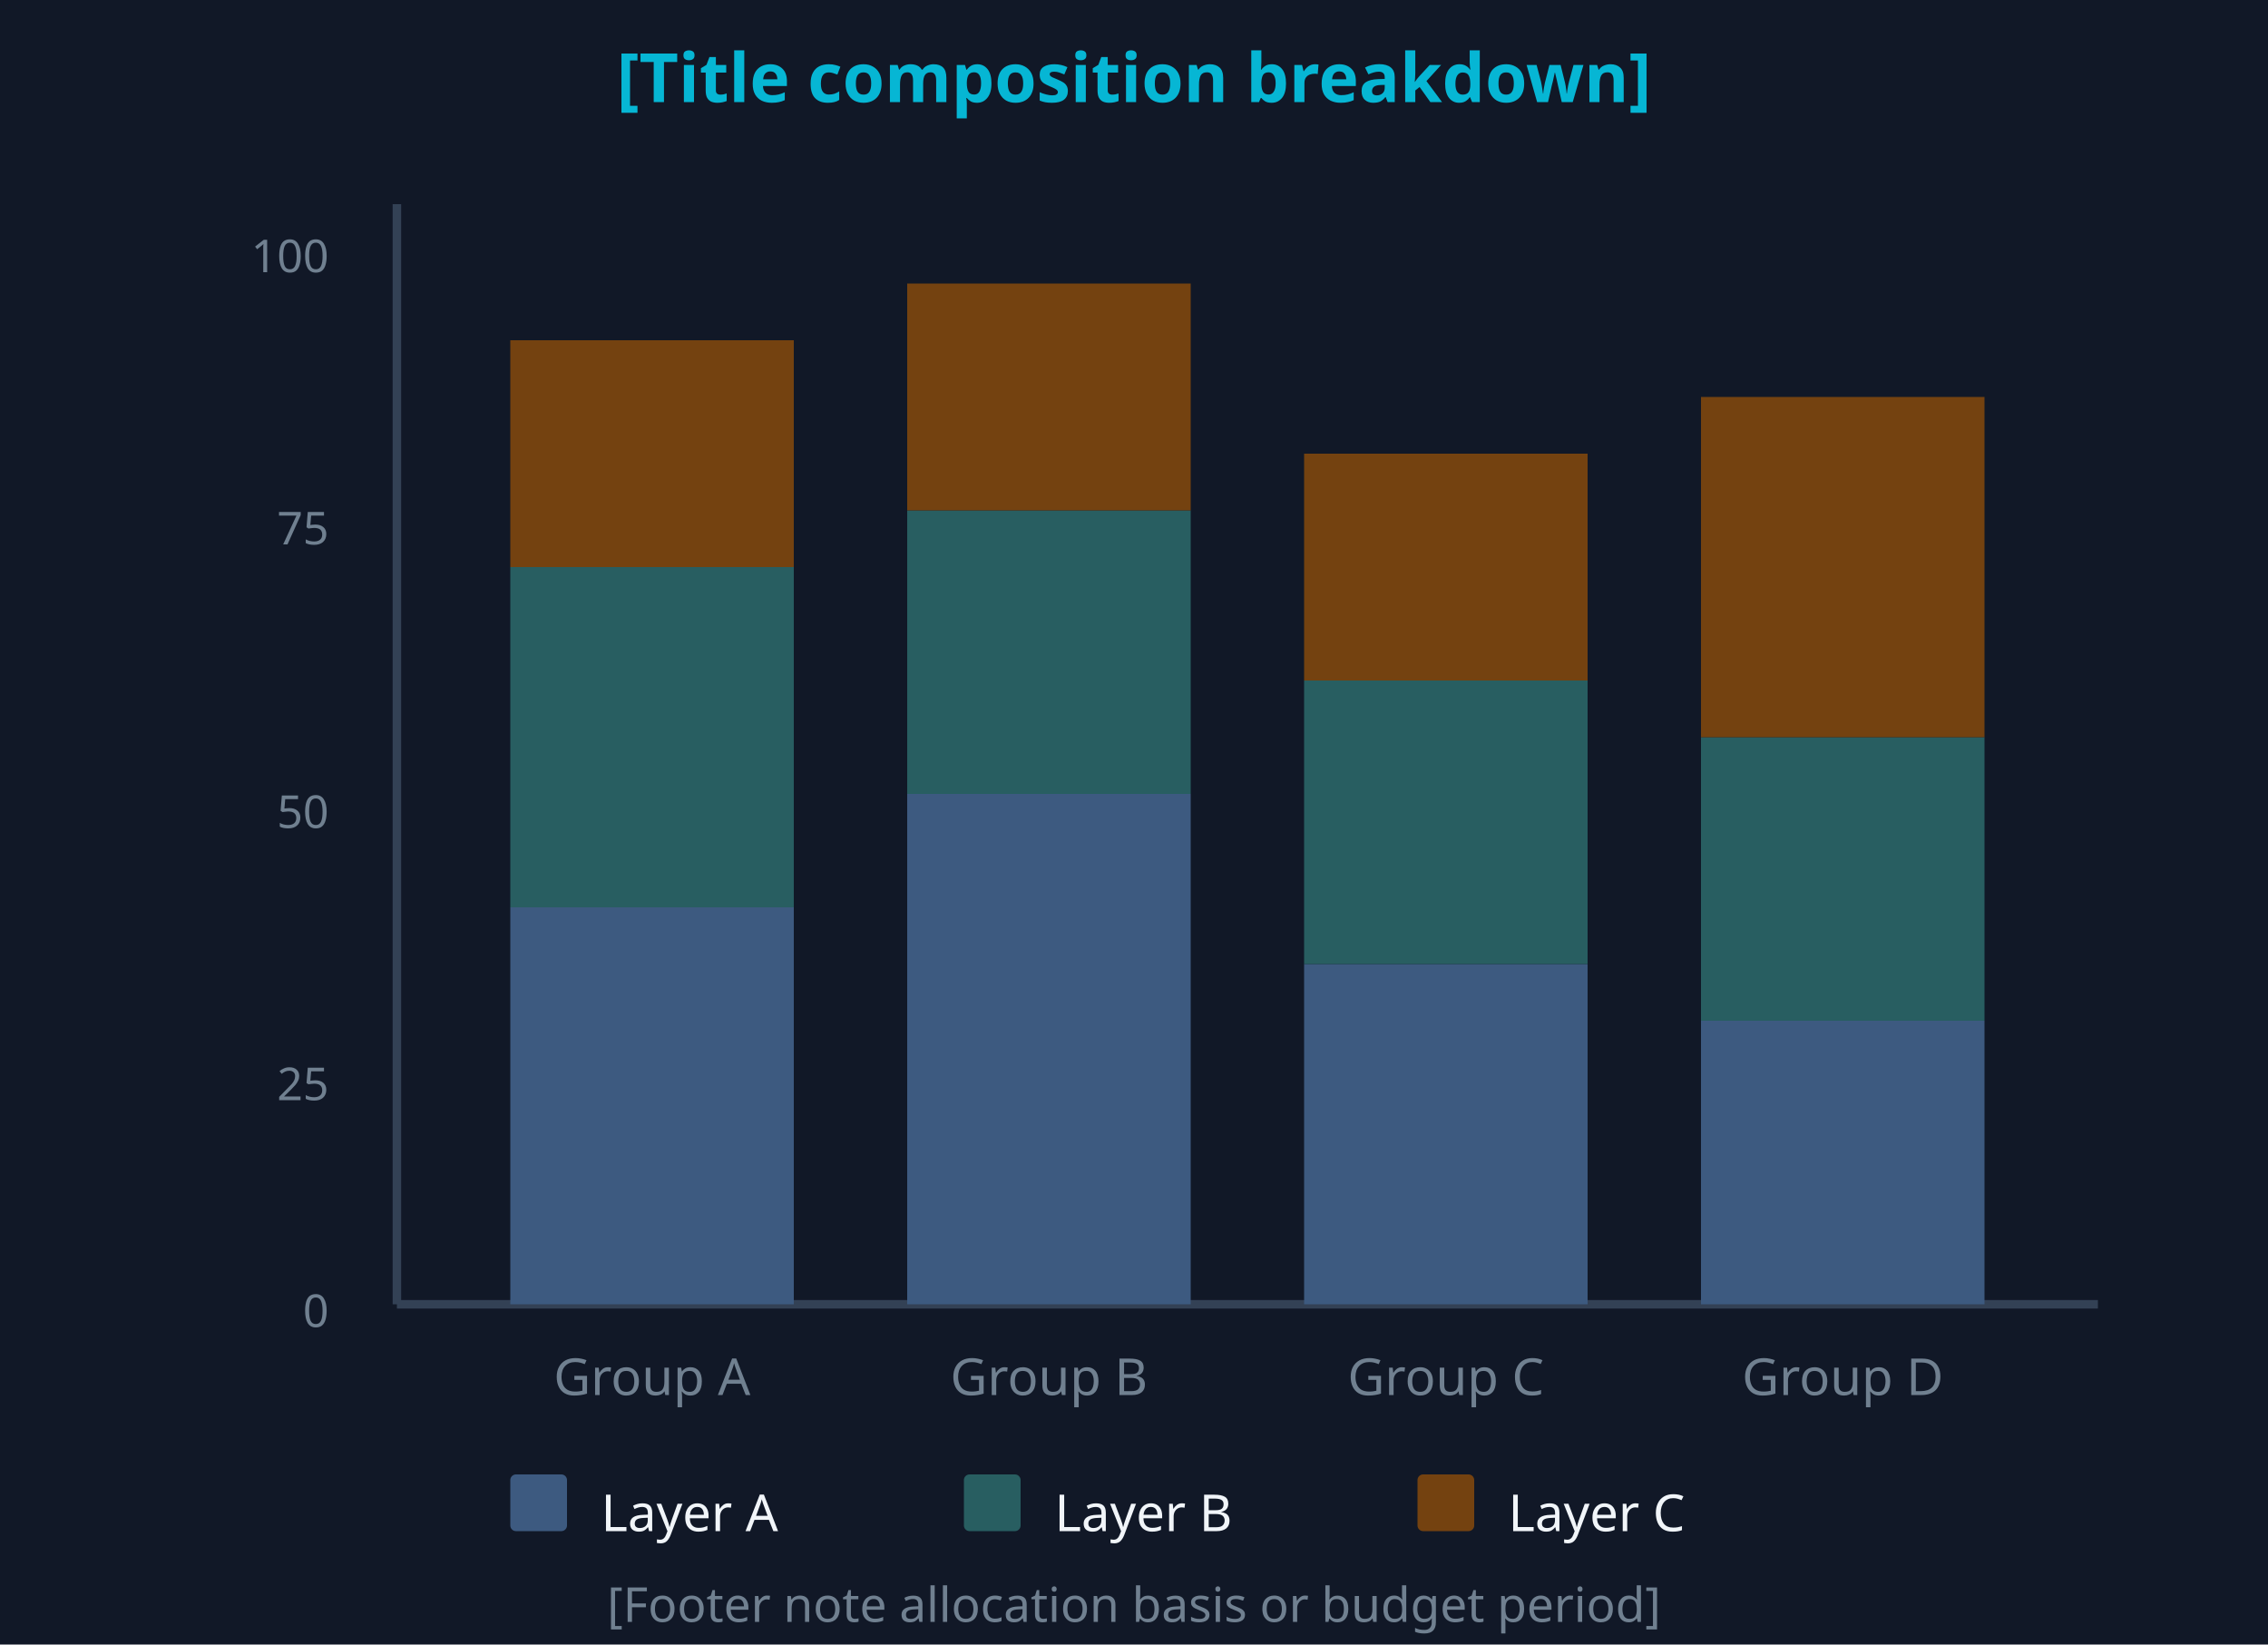
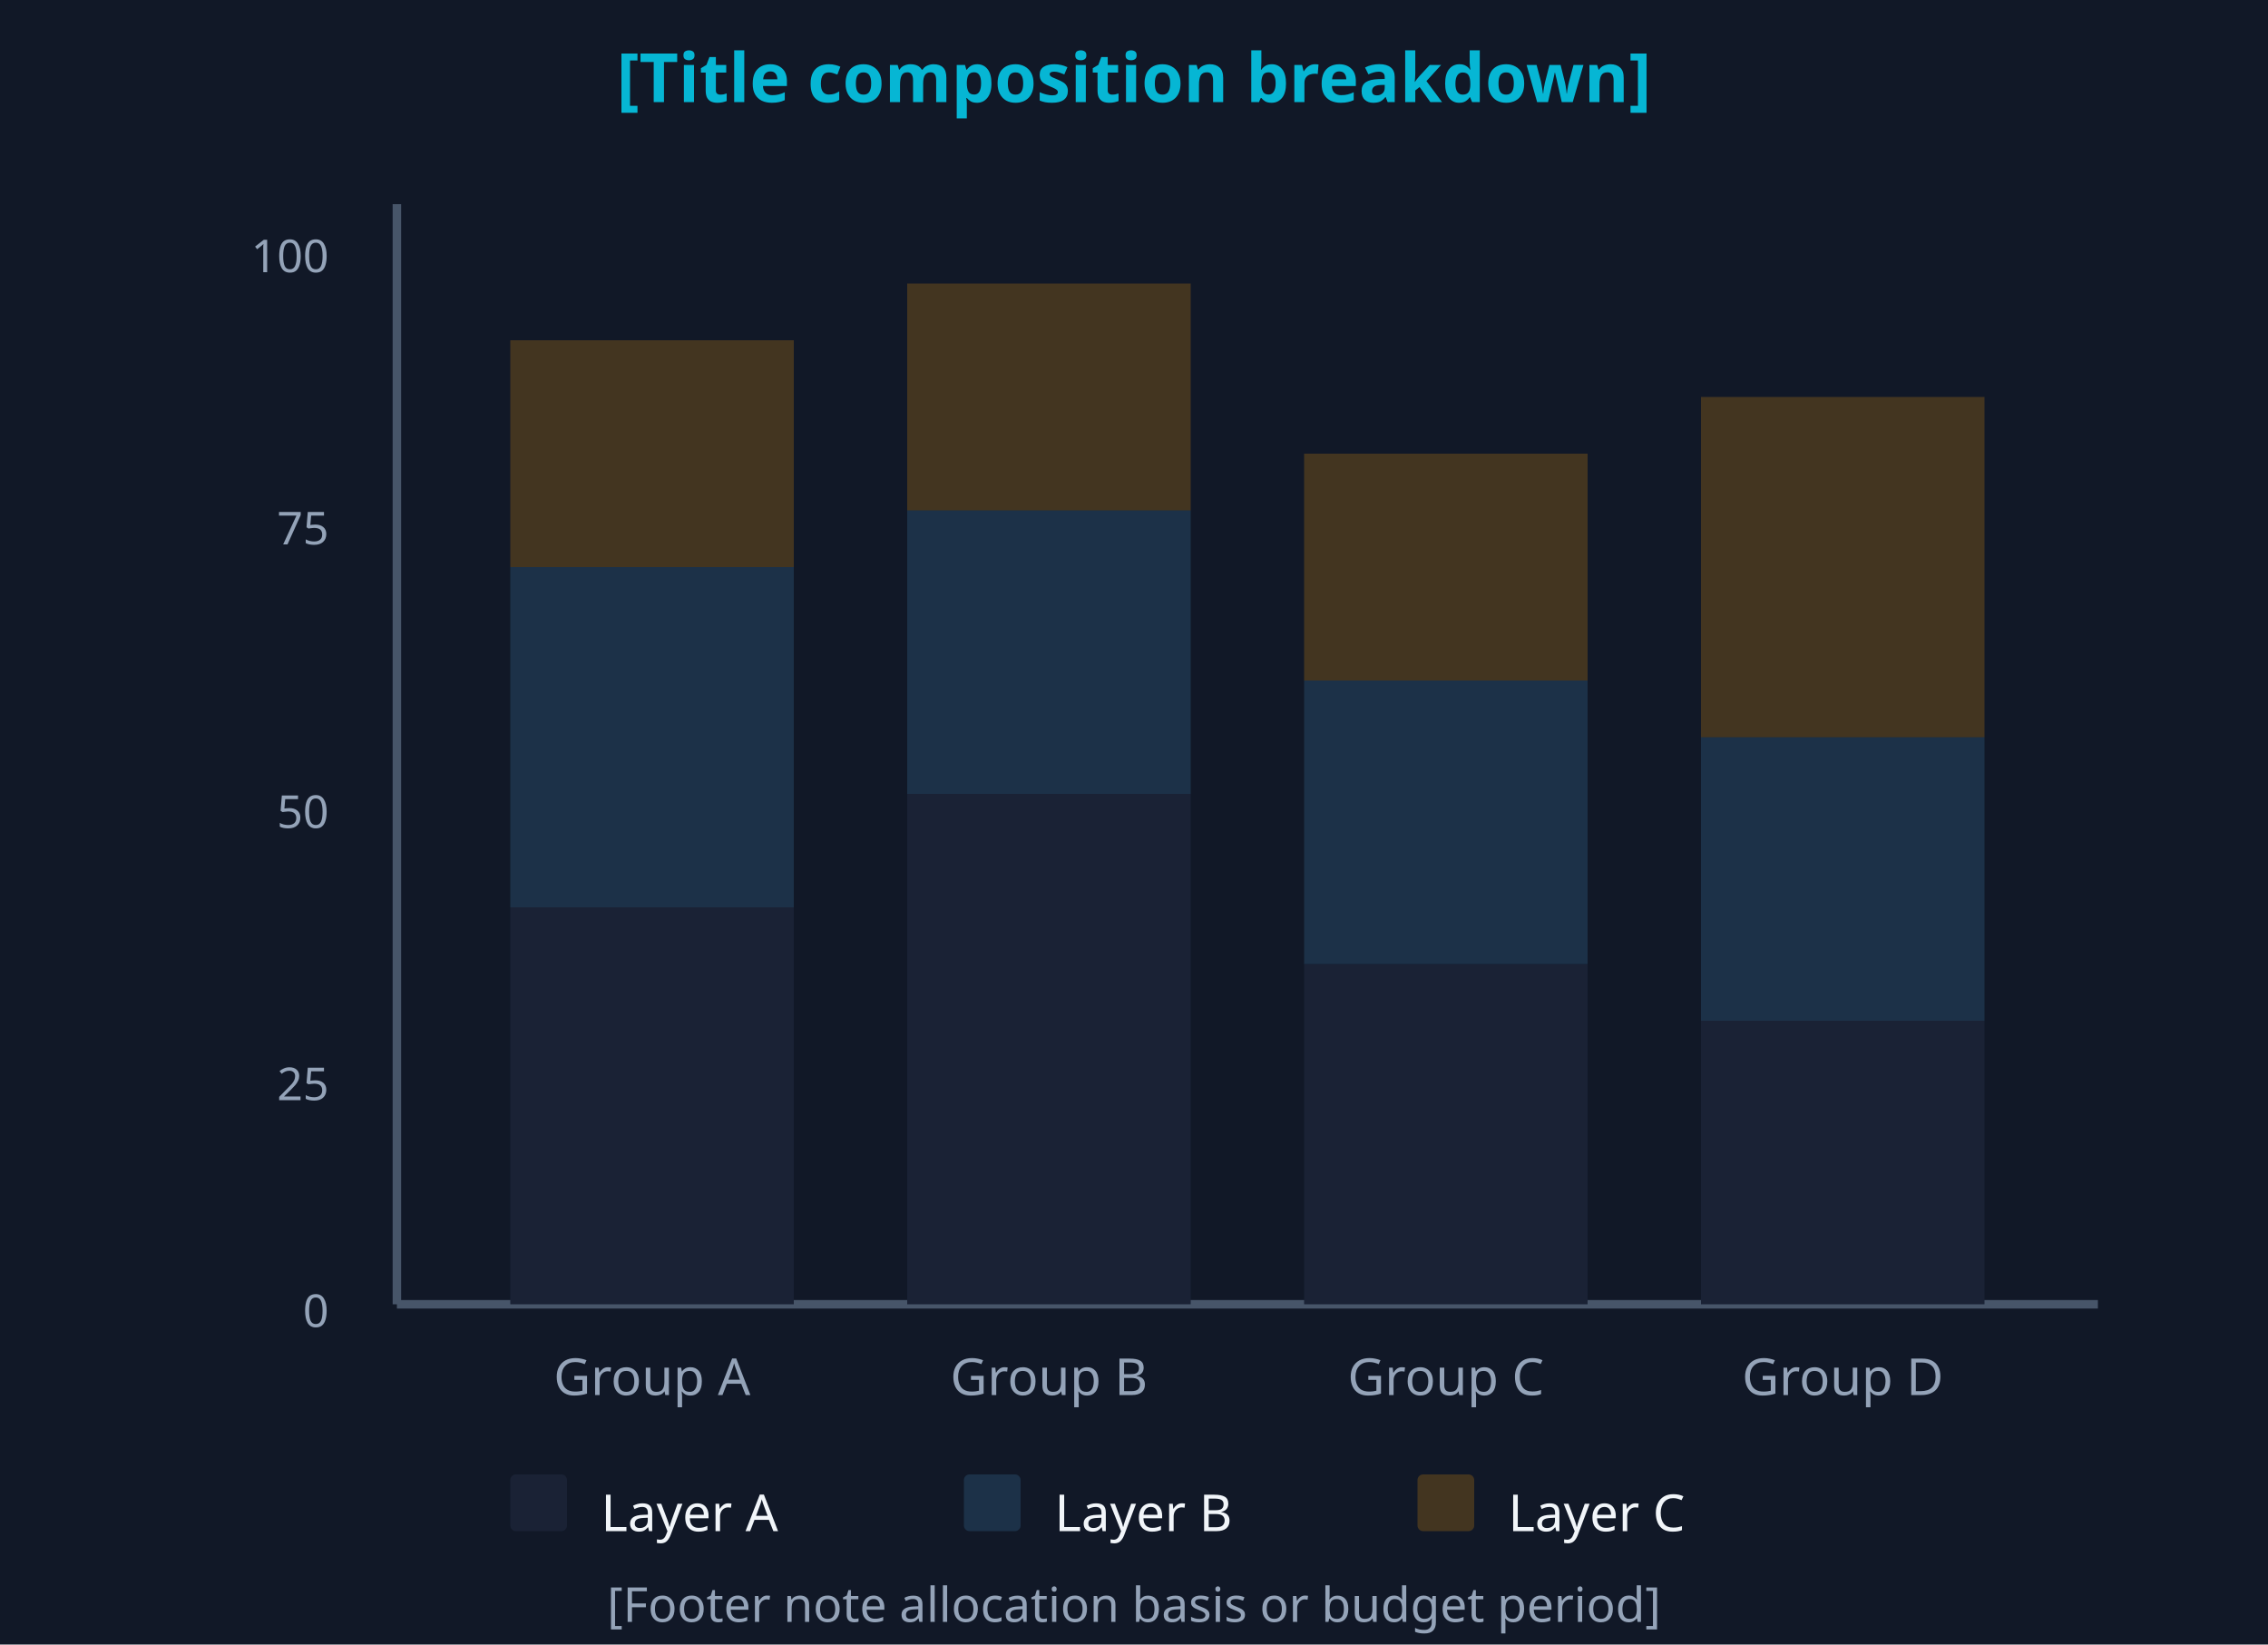
<svg xmlns="http://www.w3.org/2000/svg" viewBox="0 0 400 290" width="400" height="290" role="img" aria-labelledby="title desc">
  <rect width="100%" height="100%" fill="#111827" />
  <g font-family="system-ui, Segoe UI, sans-serif">
    <text x="200" y="18" text-anchor="middle" font-weight="700" font-size="12" fill="#06B6D4">[Title  composition breakdown]</text>
-     <line x1="70" y1="36" x2="70" y2="230" stroke="#334155" stroke-width="1.5" />
-     <text x="58" y="48" text-anchor="end" font-size="8" fill="#708090">100</text>
-     <text x="58" y="96" text-anchor="end" font-size="8" fill="#708090">75</text>
-     <text x="58" y="146" text-anchor="end" font-size="8" fill="#708090">50</text>
-     <text x="58" y="194" text-anchor="end" font-size="8" fill="#708090">25</text>
-     <text x="58" y="234" text-anchor="end" font-size="8" fill="#708090">0</text>
-     <line x1="70" y1="230" x2="370" y2="230" stroke="#334155" stroke-width="1.5" />
+     <line x1="70" y1="36" x2="70" y2="230" stroke="#475569" stroke-width="1.5" />
+     <text x="58" y="48" text-anchor="end" font-size="8" fill="#94a3b8">100</text>
+     <text x="58" y="96" text-anchor="end" font-size="8" fill="#94a3b8">75</text>
+     <text x="58" y="146" text-anchor="end" font-size="8" fill="#94a3b8">50</text>
+     <text x="58" y="194" text-anchor="end" font-size="8" fill="#94a3b8">25</text>
+     <text x="58" y="234" text-anchor="end" font-size="8" fill="#94a3b8">0</text>
+     <line x1="70" y1="230" x2="370" y2="230" stroke="#475569" stroke-width="1.5" />
    <g data-node="Group A" pointer-events="all">
-       <rect x="90" y="160" width="50" height="70" rx="0" fill="#3d5a80" />
-       <rect x="90" y="100" width="50" height="60" rx="0" fill="#285e61" />
-       <rect x="90" y="60" width="50" height="40" rx="0" fill="#744210" />
-       <text x="115" y="246" text-anchor="middle" font-size="9" fill="#708090">Group A</text>
+       <rect x="90" y="160" width="50" height="70" rx="0" fill="#1a2235" />
+       <rect x="90" y="100" width="50" height="60" rx="0" fill="#1c3148" />
+       <rect x="90" y="60" width="50" height="40" rx="0" fill="rgba(245,158,11,0.22)" />
+       <text x="115" y="246" text-anchor="middle" font-size="9" fill="#94a3b8">Group A</text>
    </g>
    <g data-node="Group B" pointer-events="all">
-       <rect x="160" y="140" width="50" height="90" rx="0" fill="#3d5a80" />
-       <rect x="160" y="90" width="50" height="50" rx="0" fill="#285e61" />
-       <rect x="160" y="50" width="50" height="40" rx="0" fill="#744210" />
-       <text x="185" y="246" text-anchor="middle" font-size="9" fill="#708090">Group B</text>
+       <rect x="160" y="140" width="50" height="90" rx="0" fill="#1a2235" />
+       <rect x="160" y="90" width="50" height="50" rx="0" fill="#1c3148" />
+       <rect x="160" y="50" width="50" height="40" rx="0" fill="rgba(245,158,11,0.22)" />
+       <text x="185" y="246" text-anchor="middle" font-size="9" fill="#94a3b8">Group B</text>
    </g>
    <g data-node="Group C" pointer-events="all">
-       <rect x="230" y="170" width="50" height="60" rx="0" fill="#3d5a80" />
-       <rect x="230" y="120" width="50" height="50" rx="0" fill="#285e61" />
-       <rect x="230" y="80" width="50" height="40" rx="0" fill="#744210" />
-       <text x="255" y="246" text-anchor="middle" font-size="9" fill="#708090">Group C</text>
+       <rect x="230" y="170" width="50" height="60" rx="0" fill="#1a2235" />
+       <rect x="230" y="120" width="50" height="50" rx="0" fill="#1c3148" />
+       <rect x="230" y="80" width="50" height="40" rx="0" fill="rgba(245,158,11,0.22)" />
+       <text x="255" y="246" text-anchor="middle" font-size="9" fill="#94a3b8">Group C</text>
    </g>
    <g data-node="Group D" pointer-events="all">
-       <rect x="300" y="180" width="50" height="50" rx="0" fill="#3d5a80" />
-       <rect x="300" y="130" width="50" height="50" rx="0" fill="#285e61" />
-       <rect x="300" y="70" width="50" height="60" rx="0" fill="#744210" />
-       <text x="325" y="246" text-anchor="middle" font-size="9" fill="#708090">Group D</text>
+       <rect x="300" y="180" width="50" height="50" rx="0" fill="#1a2235" />
+       <rect x="300" y="130" width="50" height="50" rx="0" fill="#1c3148" />
+       <rect x="300" y="70" width="50" height="60" rx="0" fill="rgba(245,158,11,0.22)" />
+       <text x="325" y="246" text-anchor="middle" font-size="9" fill="#94a3b8">Group D</text>
    </g>
-     <rect x="90" y="260" width="10" height="10" rx="1" fill="#3d5a80" />
+     <rect x="90" y="260" width="10" height="10" rx="1" fill="#1a2235" />
    <text x="106" y="270" font-size="9" fill="#F1F5F9">Layer A</text>
-     <rect x="170" y="260" width="10" height="10" rx="1" fill="#285e61" />
+     <rect x="170" y="260" width="10" height="10" rx="1" fill="#1c3148" />
    <text x="186" y="270" font-size="9" fill="#F1F5F9">Layer B</text>
-     <rect x="250" y="260" width="10" height="10" rx="1" fill="#744210" />
+     <rect x="250" y="260" width="10" height="10" rx="1" fill="rgba(245,158,11,0.22)" />
    <text x="266" y="270" font-size="9" fill="#F1F5F9">Layer C</text>
  </g>
-   <text x="200" y="286" text-anchor="middle" font-family="system-ui, sans-serif" font-size="8.5" fill="#708090">[Footer note  allocation basis or budget period]</text>
+   <text x="200" y="286" text-anchor="middle" font-family="system-ui, sans-serif" font-size="8.5" fill="#94a3b8">[Footer note  allocation basis or budget period]</text>
</svg>
